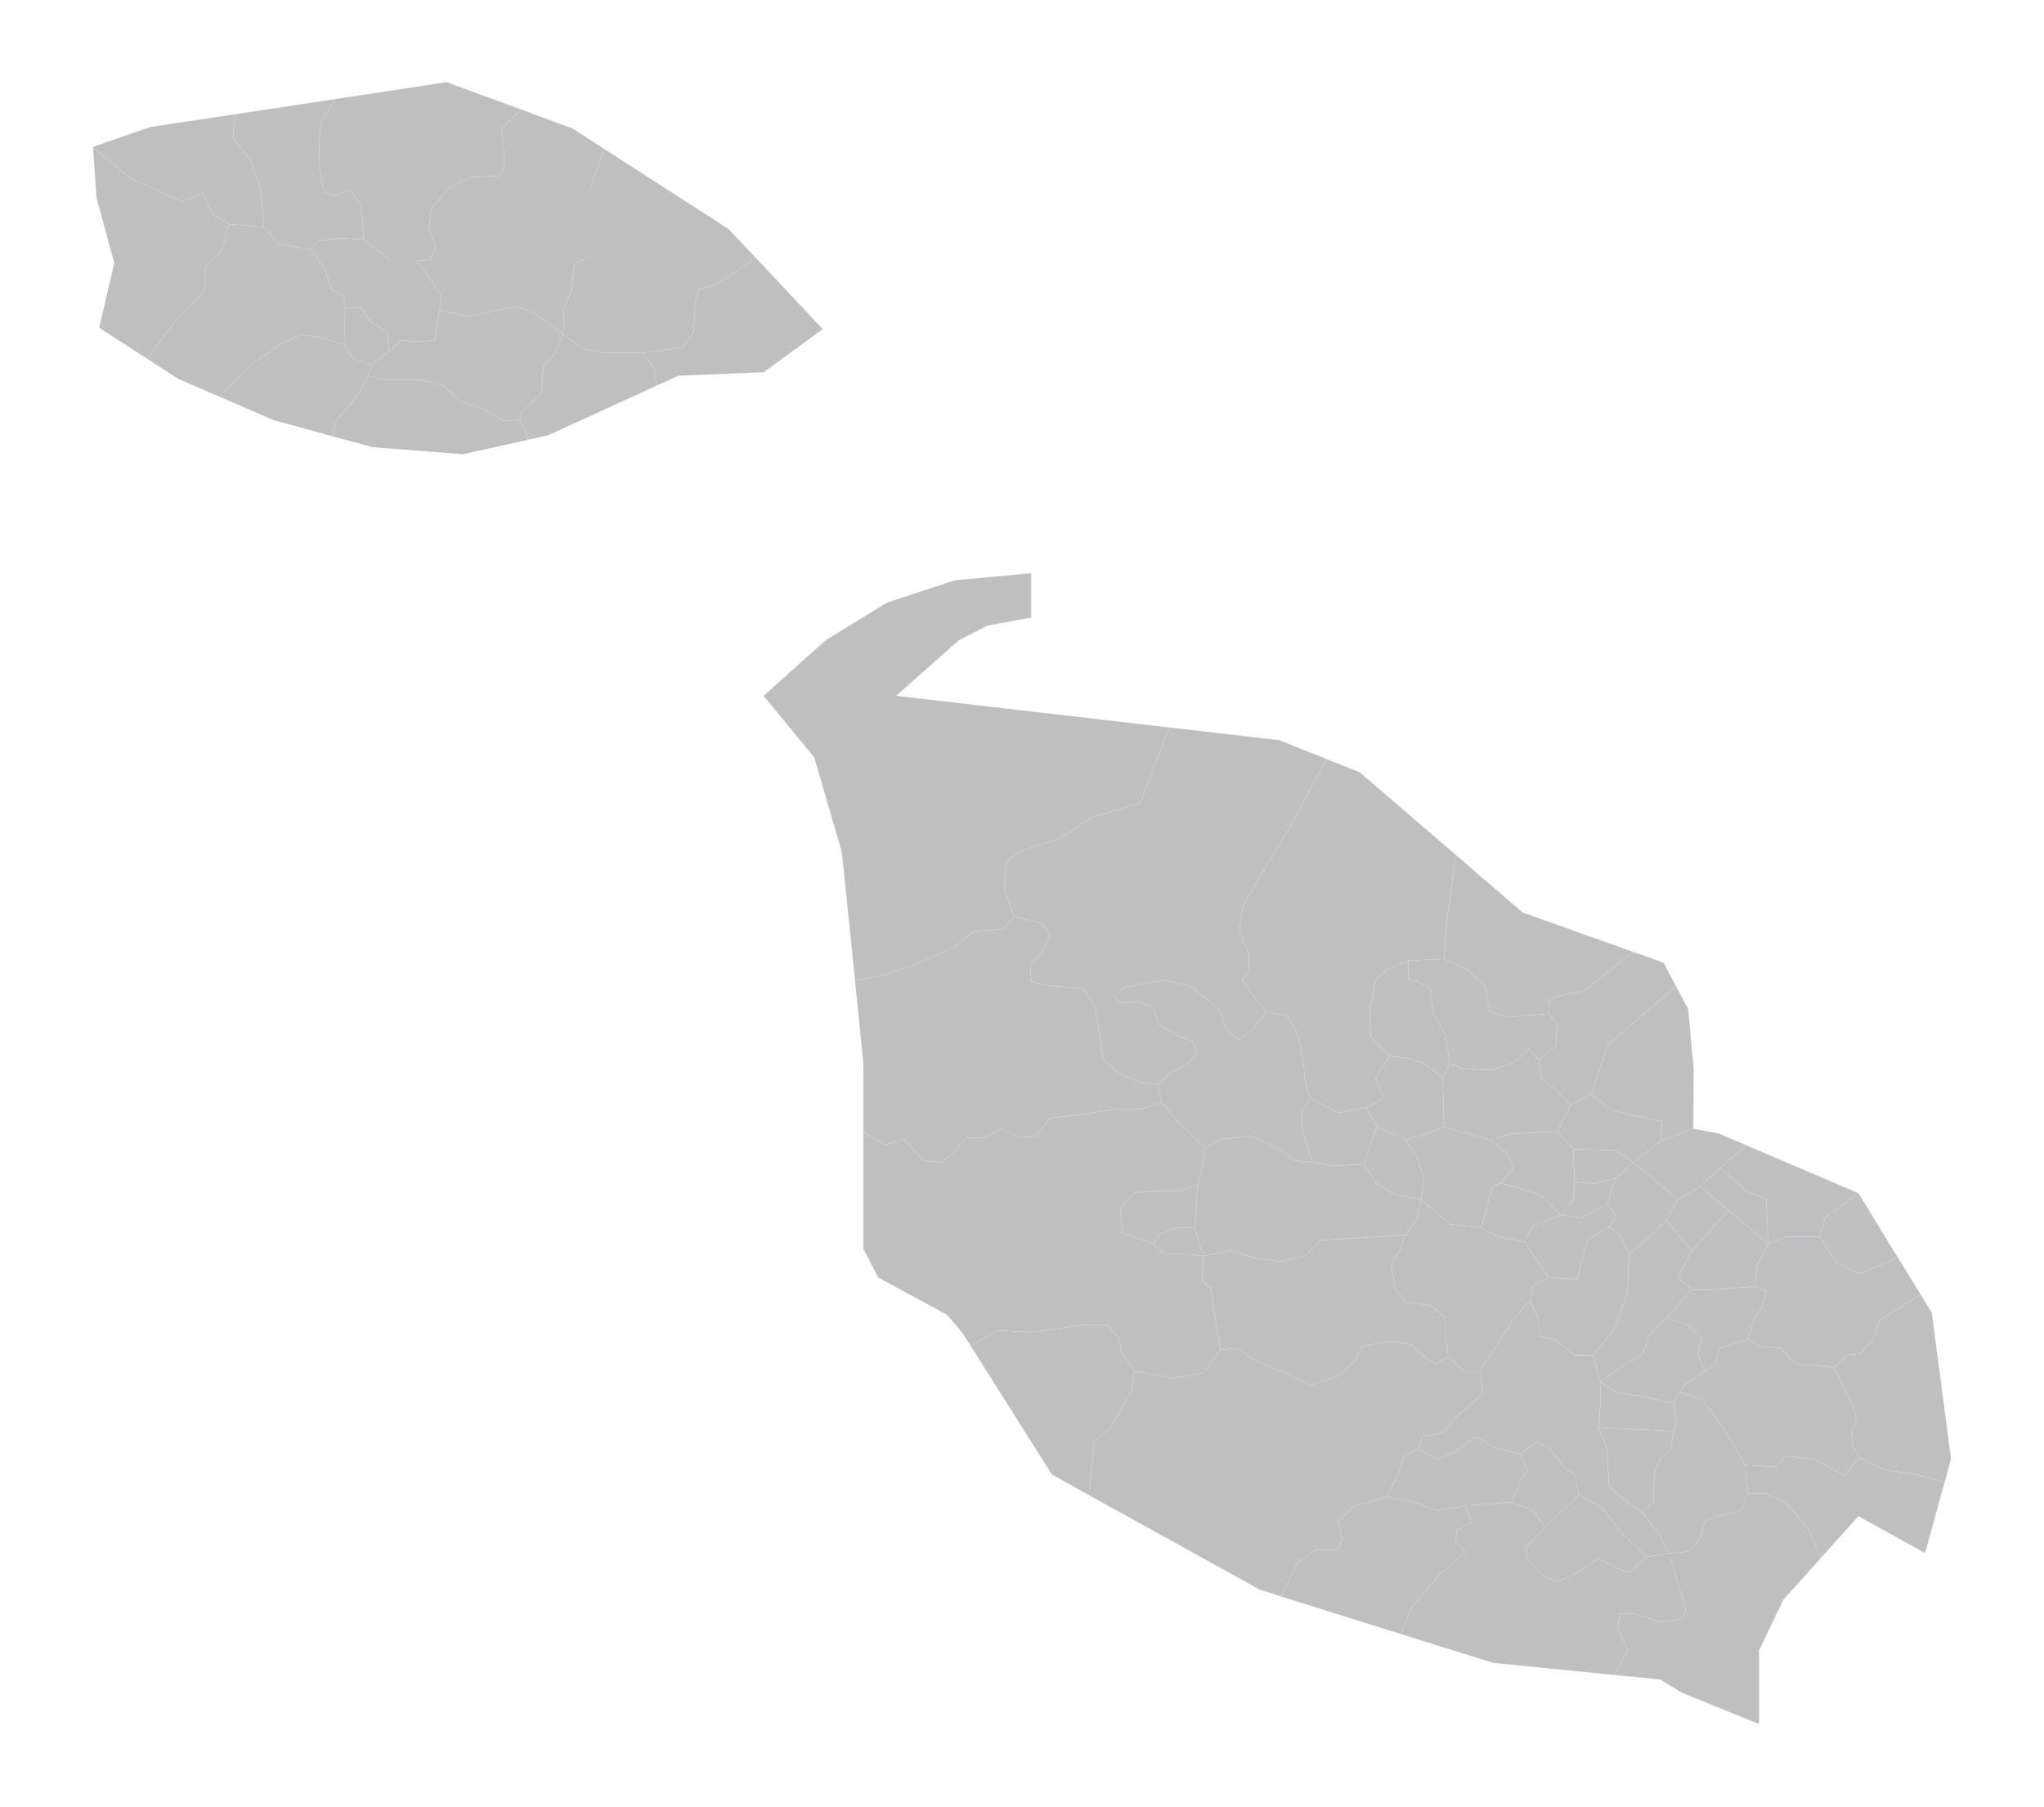
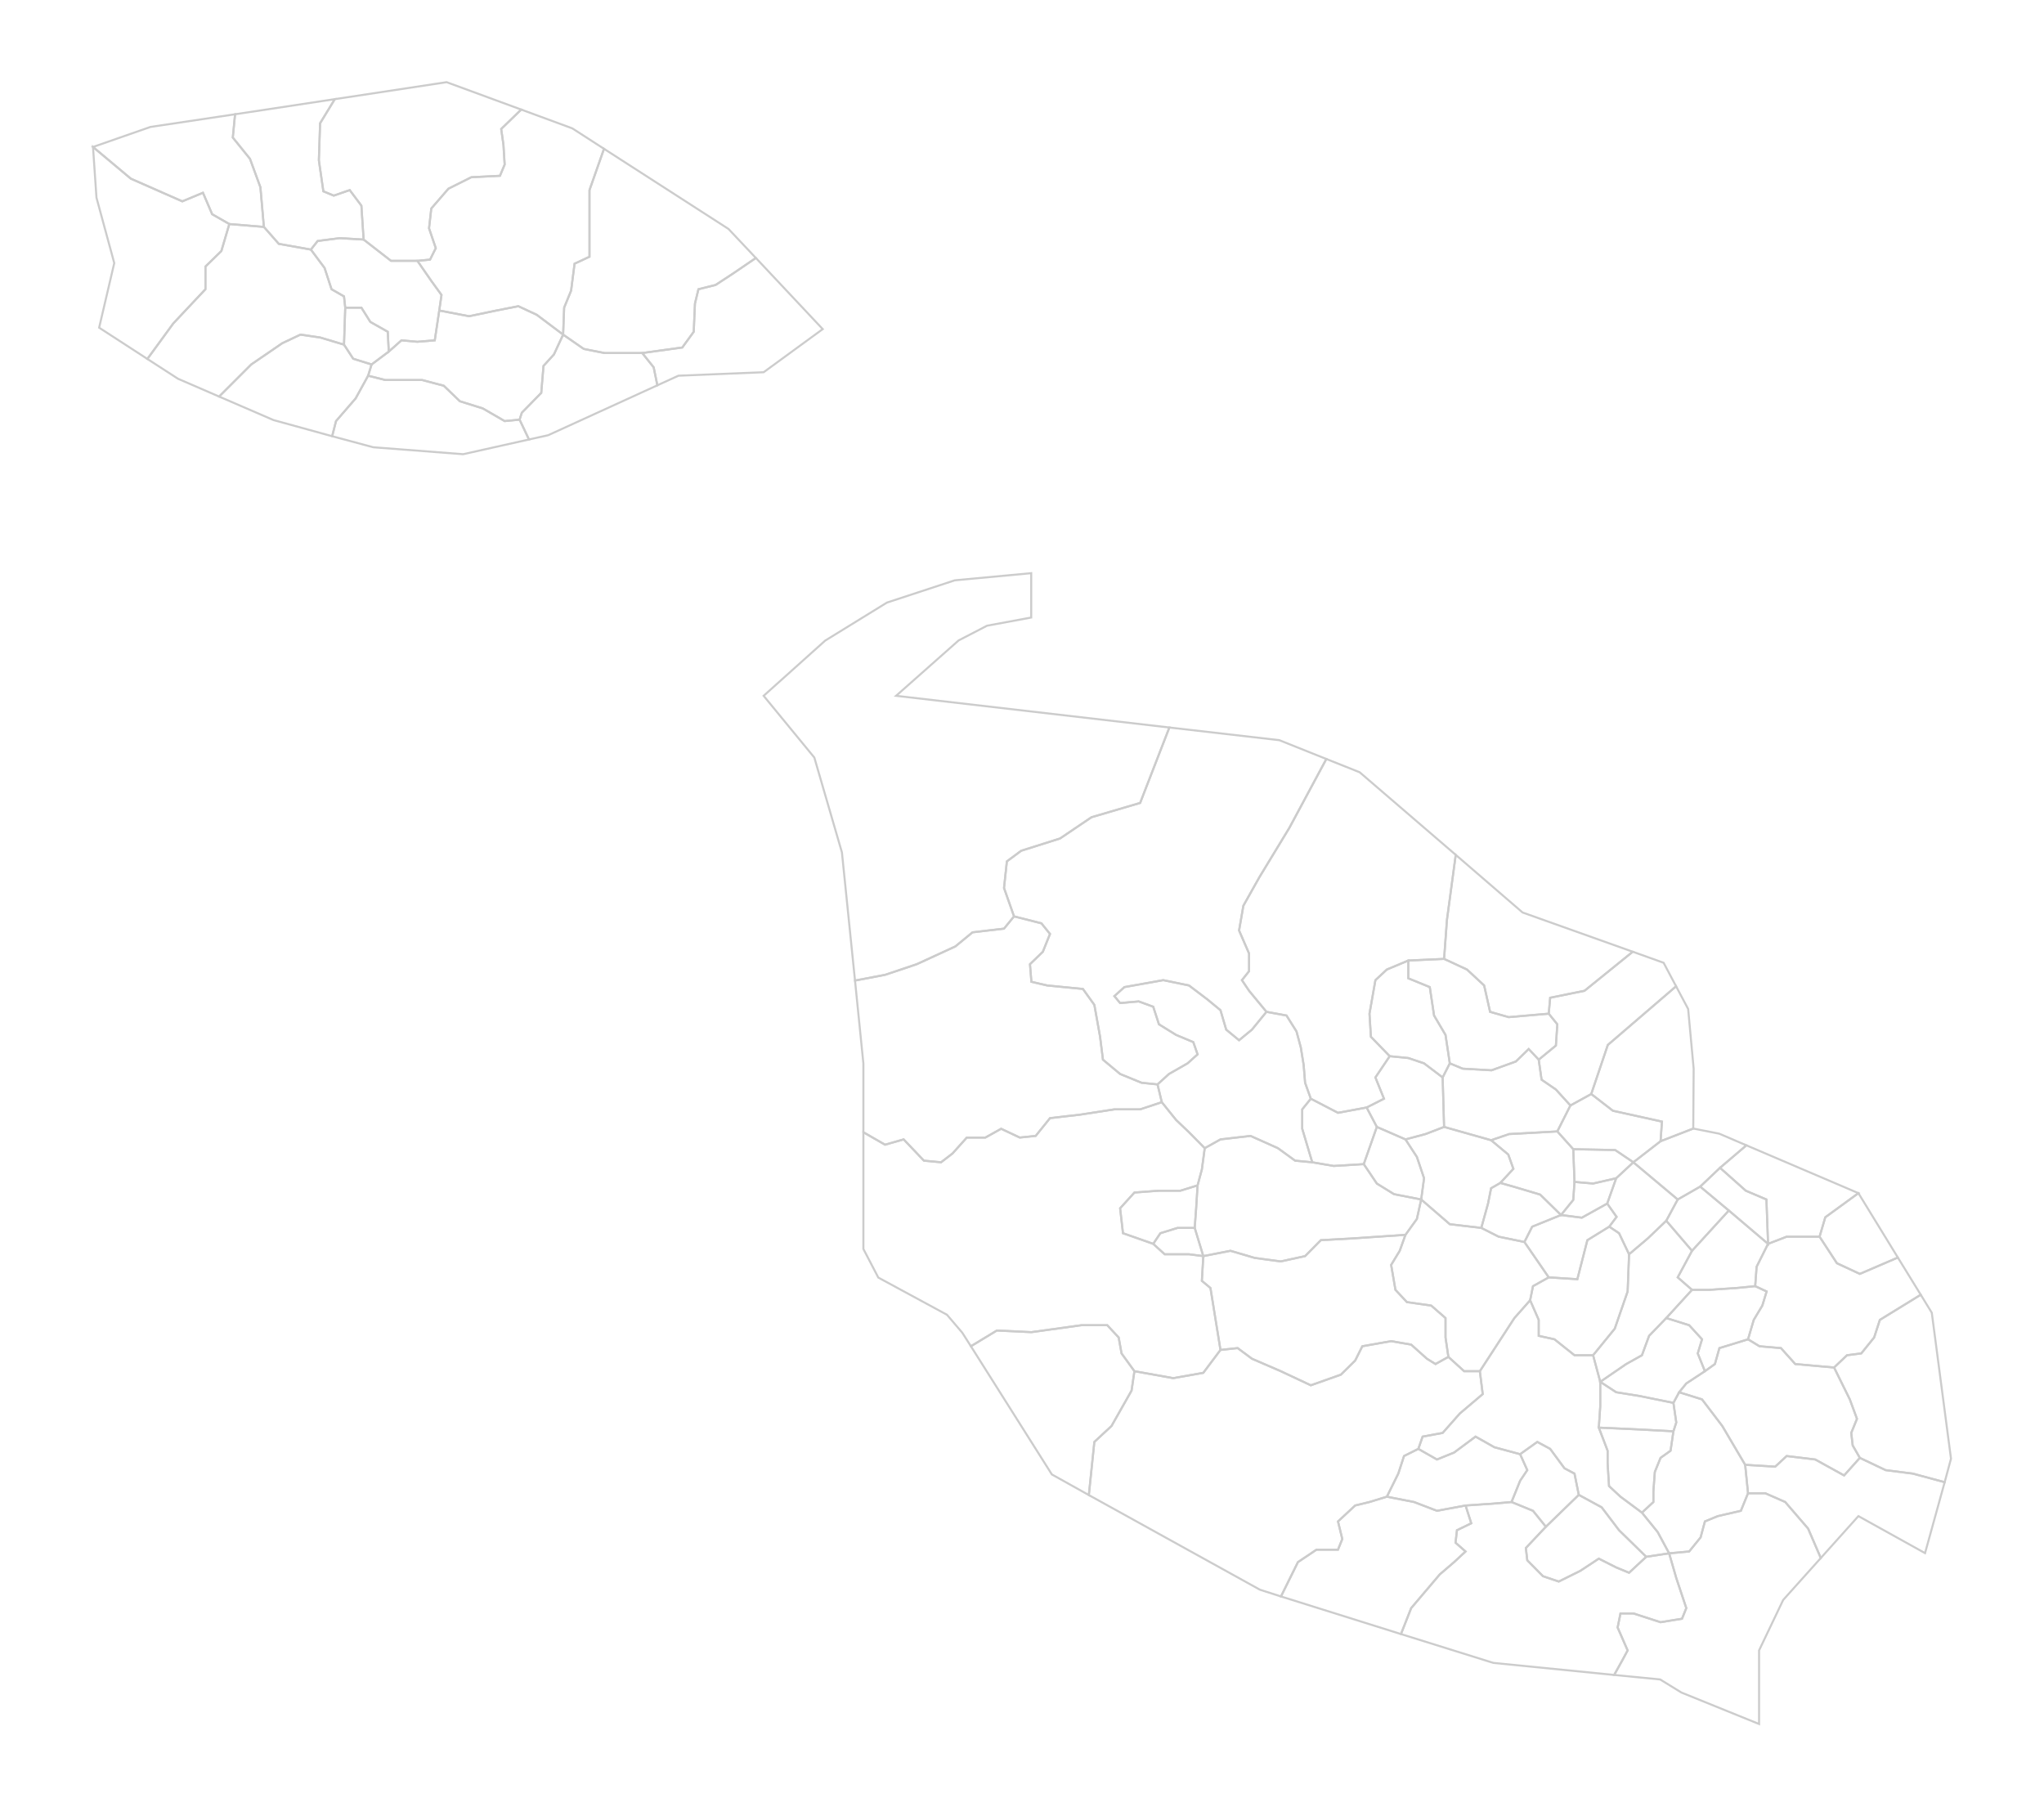
- <svg xmlns="http://www.w3.org/2000/svg" baseprofile="tiny" fill="oklch(0.62 0.22 260)" height="884" stroke="#5B6CFF" stroke-linecap="round" stroke-linejoin="round" stroke-width=".06" opacity="0.25" version="1.2" viewBox="0 0 1000 884" width="1000">
+ <svg xmlns="http://www.w3.org/2000/svg" viewBox="0 0 1000 884" fill="none" stroke="currentColor" stroke-width="1" opacity="0.2">
  <g id="features">
    <path d="M854.4 560.3l54.8 23.4-16.2 11.8-2.8 9.5-16.1 0-9.1 3.5-0.8-21.7-10.1-4.3-12.6-11.2 12.9-11z" id="MT21" name="Kalkara">
  </path>
    <path d="M854.4 560.3l-12.9 11-9.7 9.2-11 6.3-21.7-18.2 13.3-10.3 16-6.2 12.7 2.5 13.3 5.7z" id="MT60" name="Valletta">
  </path>
    <path d="M828.4 552.1l-16 6.2 0.7-9.6-24-5.3-10.6-8.2 8.1-24 33.4-28.7 5.9 11.1 2.7 29.2-0.2 29.3z" id="MT56" name="Sliema">
  </path>
    <path d="M820 482.5l-33.4 28.7-8.1 24-10.2 5.6-7.1-7.8-7-4.8-1.4-9.8 8.4-6.9 0.7-10.4-4.2-5.2 0.7-7.8 16.8-3.4 23.6-19.1 15.1 5.4 6.1 11.5z" id="MT48" name="San Giljan">
  </path>
    <path d="M798.8 465.6l-23.6 19.1-16.8 3.4-0.7 7.8-19.6 1.7-9.1-2.6-2.9-12.9-8.4-7.8-11.2-5.2 1.4-19.1 4.3-31.8 32.7 28.2 53.9 19.2z" id="MT40" name="Pembroke">
  </path>
    <path d="M712.2 418.2l-4.3 31.8-1.4 19.1-17.5 0.8-10.5 4.4-5.6 5.2-2.9 16.4 0.7 11.3 9.2 9.5-7 10.4 4.2 10.4-8.5 4.3-14 2.6-13.3-6.9-2.8-7.8-0.7-8.7-1.4-8.6-2.1-7.8-4.9-7.8-9.8-1.8-8.5-10.3-3.5-5.2 3.5-4.4 0-8.6-4.9-11.3 2.1-12.1 7.8-13.9 14.7-24.2 18.1-33.7 16.3 6.5 47 40.4z" id="MT38" name="Naxxar">
  </path>
    <path d="M648.9 371.3l-18.1 33.7-14.7 24.2-7.8 13.9-2.1 12.1 4.9 11.3 0 8.6-3.5 4.4 3.5 5.2 8.5 10.3-7.1 8.7-6.3 5.2-6.3-5.2-2.8-9.5-6.3-5.2-9.1-6.9-12.6-2.6-19 3.4-4.9 4.4 2.8 3.4 9.1-0.8 7.1 2.6 2.8 8.6 8.4 5.2 8.4 3.5 2.1 6-4.9 4.4-9.1 5.2-5.6 5.1-7.8-0.8-10.5-4.3-8.4-7-1.4-11.2-2.8-15.6-5.6-7.8-17.5-1.7-7.7-1.8-0.7-8.6 6.3-6.1 3.5-8.7-4.2-5.2-13.4-3.4-4.9-13.9 1.4-13 7-5.2 19-6 15.4-10.4 23.8-7 14.3-36.9 53.8 6.2 23 9.2z" id="MT51" name="San Pawl il-Bahar">
  </path>
    <path d="M572.1 355.9l-14.3 36.9-23.8 7-15.4 10.4-19 6-7 5.2-1.4 13 4.9 13.9-4.9 6-15.4 1.8-8.4 6.9-18.9 8.7-15.5 5.2-14.7 2.8-6.4-62.7-13.5-46.4-24.8-30.2 30.1-27 30.2-18.6 33.2-10.9 37.4-3.5 0 21.7-21.6 4-13.9 7.2-30.6 27.1 133.7 15.5z" id="MT30" name="Mellieħa">
  </path>
    <path d="M496.1 448.3l13.4 3.4 4.2 5.2-3.5 8.7-6.3 6.1 0.7 8.6 7.7 1.8 17.5 1.7 5.6 7.8 2.8 15.6 1.4 11.2 8.4 7 10.5 4.3 7.8 0.8 2.1 8.7-10.6 3.5-12.6 0-16.8 2.6-14.7 1.7-7 8.7-7.8 0.8-9.1-4.3-7.7 4.3-9.1 0-7 7.8-5.6 4.3-8.4-0.8-9.9-10.4-9.1 2.6-10.6-6.1 0-33.6-4.1-40.6 14.7-2.8 15.5-5.2 18.9-8.7 8.4-6.9 15.4-1.8 4.9-6z" id="MT31" name="Mġarr">
  </path>
    <path d="M422.4 553.9l10.6 6.1 9.1-2.6 9.9 10.4 8.4 0.8 5.6-4.3 7-7.8 9.1 0 7.7-4.3 9.1 4.3 7.8-0.8 7-8.7 14.7-1.7 16.8-2.6 12.6 0 10.6-3.5 7 8.7 6.3 6 7.7 7.8-1.4 10.4-2.1 7.8-8.4 2.6-10.5 0-12 0.9-7 7.7 1.4 12.2 14.8 5.2 5.6 5.1 11.9 0 7 0.9-0.7 12.1 4.2 3.5 4.9 30.3-8.4 11.2-14.7 2.6-19-3.4-6.3-8.7-1.4-7.8-5.6-6-12.6 0-24.5 3.4-16.9-0.8-12.7 7.7-4.2-6.6-7.5-8.8-33.6-18.2-7.3-14 0-57.1z" id="MT46" name="Rabat">
  </path>
    <path d="M475 658.6l12.7-7.7 16.9 0.8 24.5-3.4 12.6 0 5.6 6 1.4 7.8 6.3 8.7-1.4 9.5-9.8 17.3-8.4 7.8-2.7 26-18.1-10.1-39.6-62.7z" id="MT07" name="Dingli">
  </path>
    <path d="M555 670.8l19 3.4 14.7-2.6 8.4-11.2 8.4-0.9 7 5.2 14.1 6.1 14.7 6.9 14.7-5.2 7-6.9 3.5-7 14.1-2.5 9.8 1.7 7.7 6.9 4.2 2.6 6.3-3.5 7.7 7 7.7 0 1.4 11.2-11.2 9.5-8.4 9.5-9.8 1.8-2.1 6-7 3.5-2.8 8.6-5.6 11.3-8.5 2.6-7 1.7-8.4 7.8 2.1 8.6-2.1 5.2-10.5 0-9.1 6.1-8.3 16.8-10.3-3.3-83.7-46.3 2.7-26 8.4-7.8 9.8-17.3 1.4-9.5z" id="MT55" name="Siġġiewi">
  </path>
    <path d="M626.7 781l8.3-16.8 9.1-6.1 10.5 0 2.1-5.2-2.1-8.6 8.4-7.8 7-1.7 8.5-2.6 13.3 2.6 11.2 4.3 14-2.6 2.8 8.7-7 3.4-0.7 6.1 4.9 4.3-5.6 5.2-7 6-14 16.5-5 12.7-58.7-18.4z" id="MT44" name="Qrendi">
  </path>
    <path d="M685.4 799.4l5-12.7 14-16.5 7-6 5.6-5.2-4.9-4.3 0.7-6.1 7-3.4-2.8-8.7 13.4-0.9 9.1-0.8 10.5 4.3 6.3 7.8-9.8 10.4 0.7 6 7.7 7.8 7.7 2.6 10.5-5.2 9.1-6 8.5 4.3 6.3 2.6 8.4-7.8 11.2-1.7 3.5 12.1 4.9 14.7-2.1 5.2-10.5 1.7-13.3-4.3-6.3 0-1.4 6.9 4.9 11.2-2.8 5.2-3.8 6.8-59.1-5.9-45.2-14.1z" id="MT68" name="Żurrieq">
  </path>
    <path d="M789.7 819.4l3.8-6.8 2.8-5.2-4.9-11.2 1.4-6.9 6.3 0 13.3 4.3 10.5-1.7 2.1-5.2-4.9-14.7-3.5-12.1 9.8-0.9 5.6-6.9 2.1-7.8 6.3-2.6 11.3-2.6 3.5-8.6 8.4 0 9.8 4.3 11.2 13 6.2 14.4-18.4 20.5-11.8 24.7 0 36-38-15.4-10.4-6.4-22.5-2.2z" id="MT05" name="Birżebbuġa">
  </path>
    <path d="M890.8 762.2l-6.2-14.4-11.2-13-9.8-4.3-8.4 0-1.4-13.9 14.7 0.9 5.6-5.2 14 1.7 14.1 7.8 7.7-8.6 12.6 6 13.3 1.7 15.6 4.2-9.6 34.7-32.6-18.1-18.4 20.5z" id="MT28" name="Marsaxlokk">
  </path>
    <path d="M951.4 725.1l-15.6-4.2-13.3-1.7-12.6-6-3.5-6.1-0.7-6.1 2.8-6.9-3.5-9.5-7.7-15.6 6.3-6 7-0.9 6.3-7.8 2.8-8.6 20-12.3 5.4 8.8 9.4 71.4-3.1 11.5z" id="MT27" name="Marsaskala">
  </path>
    <path d="M865 608.5l9.1-3.5 16.1 0 8.5 13 11.2 5.2 18.6-8 11.2 18.2-20 12.3-2.8 8.6-6.3 7.8-7 0.9-6.3 6-19-1.7-7-7.8-10.5-0.9-5.6-3.4 2.8-9.5 4.2-7 2.1-6.9-5.6-2.6 0.7-9.5 5.6-11.2z" id="MT64" name="Żabbar">
  </path>
    <path d="M890.2 605l2.8-9.5 16.2-11.8 19.3 31.5-18.6 8-11.2-5.2-8.5-13z" id="MT63" name="Xgħajra">
  </path>
    <path d="M72.1 175.6l-23.6-15.3 7.4-31.6-8.7-32-1.7-24.8 18.5 15.5 25.2 11.1 10.1-4.2 4.5 10.5 8.4 4.8-3.9 13.2-7.8 7.6 0 11.1-15.7 16.7-12.7 17.4z" id="MT50" name="San Lawrenz">
  </path>
    <path d="M72.1 175.6l12.7-17.4 15.7-16.7 0-11.1 7.8-7.6 3.9-13.2 16.9 1.4 7.3 8.3 15.7 2.8 6.7 9 3.4 10.4 6.1 3.5 0.6 5.5-0.6 18.1-11.7-3.5-9.6-1.4-8.9 4.2-15.2 10.4-15.7 15.7-20.1-8.7-15-9.7z" id="MT22" name="Kerċem">
  </path>
    <path d="M107.2 194l15.7-15.7 15.2-10.4 8.9-4.2 9.6 1.4 11.7 3.5 4.5 6.9 9 2.8-1.7 5.5-6.1 11.1-9.6 11.1-1.9 7.4-28.7-7.9-26.6-11.5z" id="MT36" name="Munxar">
  </path>
    <path d="M162.5 213.4l1.9-7.4 9.6-11.1 6.1-11.1 8.4 2.1 18 0 10.6 2.8 7.9 7.6 11.2 3.5 10.7 6.2 7.3-0.7 4.6 9.7-32.2 7.2-44-3.4-20.1-5.4z" id="MT52" name="Sannat">
  </path>
    <path d="M258.8 215l-4.6-9.7 1.1-3.4 9.5-9.7 1.1-13.2 5.1-5.6 4.5-9.7 10.1 7 10.1 2 18.5 0 5.6 7 1.8 8.8-53.4 24.4-9.4 2.1z" id="MT13" name="Għajnsielem">
  </path>
    <path d="M321.6 188.5l-1.8-8.8-5.6-7 19.6-2.7 5.6-7.7 0.6-13.8 1.7-7 8.4-2.1 8.4-5.5 11.3-7.7 32.7 34.8-28.9 21.1-41.7 1.7-10.3 4.7z" id="MT42" name="Qala">
  </path>
    <path d="M314.2 172.7l-18.5 0-10.1-2-10.1-7 0.5-13.2 3.4-8.3 1.7-13.2 7.3-3.4 0-32.6 7.1-20.2 60.9 39.2 13.4 14.2-11.3 7.7-8.4 5.5-8.4 2.1-1.7 7-0.6 13.8-5.6 7.7-19.6 2.7z" id="MT37" name="Nadur">
  </path>
    <path d="M295.5 72.8l-7.1 20.2 0 32.6-7.3 3.4-1.7 13.2-3.4 8.3-0.5 13.2-12.9-9.7-9-4.2-10.7 2.1-13.4 2.8-14.6-2.8 1.1-7.6-5-6.9-6.8-9.8 6.2-0.6 2.8-5.6-3.3-9.7 1.1-9.7 8.4-9.7 11.2-5.6 14-0.7 2.3-5.5-0.6-9.7-1.1-7.7 9.8-9.5 25 9.2 15.5 10z" id="MT61" name="Xagħra">
  </path>
    <path d="M255 53.6l-9.8 9.5 1.1 7.7 0.6 9.7-2.3 5.5-14 0.7-11.2 5.6-8.4 9.7-1.1 9.7 3.3 9.7-2.8 5.6-6.2 0.6-12.9 0-13.4-10.4-1.1-16.6-5.7-7.6-7.8 2.7-5.1-2.1-2.2-15.2 0.6-18.1 7.2-11.8 54.7-8.3 36.5 13.4z" id="MT65" name="Żebbuġ">
  </path>
    <path d="M152.1 122.1l-15.7-2.8-7.3-8.3-1.7-19.4-5.1-13.9-8.4-10.4 1.1-11.4 48.8-7.4-7.2 11.8-0.6 18.1 2.2 15.2 5.1 2.1 7.8-2.7 5.7 7.6 1.1 16.6-11.8-0.7-10.7 1.4-3.3 4.2z" id="MT16" name="Għasri">
  </path>
    <path d="M112.2 109.6l-8.4-4.8-4.5-10.5-10.1 4.2-25.2-11.1-18.5-15.5 28.1-9.8 41.4-6.2-1.1 11.4 8.4 10.4 5.1 13.9 1.7 19.4-16.9-1.4z" id="MT14" name="Għarb">
  </path>
    <path d="M168.9 150.5l-0.6-5.5-6.1-3.5-3.4-10.4-6.7-9 3.3-4.2 10.7-1.4 11.8 0.7 13.4 10.4 12.9 0 6.8 9.8 5 6.9-1.1 7.6-2.2 14.6-8.5 0.7-7.8-0.7-6.2 5.5-0.5-9.7-8.5-4.8-4.4-7-7.9 0z" id="MT45" name="Victoria">
  </path>
    <path d="M168.3 168.6l0.6-18.1 7.9 0 4.4 7 8.5 4.8 0.5 9.7-8.4 6.3-9-2.8-4.5-6.9z" id="MT10" name="Fontana, Gozo">
  </path>
    <path d="M180.1 183.8l1.7-5.5 8.4-6.3 6.2-5.5 7.8 0.7 8.5-0.7 2.2-14.6 14.6 2.8 13.4-2.8 10.7-2.1 9 4.2 12.9 9.7-4.5 9.7-5.1 5.6-1.1 13.2-9.5 9.7-1.1 3.4-7.3 0.7-10.7-6.2-11.2-3.5-7.9-7.6-10.6-2.8-18 0-8.4-2.1z" id="MT62" name="Xewkija">
  </path>
    <path d="M619.6 495l9.8 1.8 4.9 7.8 2.1 7.8 1.4 8.6 0.7 8.7 2.8 7.8-4.2 5.2 0 9.5 4.9 16.4-8.4-0.8-8.4-6.1-13.4-6-14.7 1.7-7.7 4.3-7.7-7.8-6.3-6-7-8.7-2.1-8.7 5.6-5.1 9.1-5.2 4.9-4.4-2.1-6-8.4-3.5-8.4-5.2-2.8-8.6-7.1-2.6-9.1 0.8-2.8-3.4 4.9-4.4 19-3.4 12.6 2.6 9.1 6.9 6.3 5.2 2.8 9.5 6.3 5.2 6.3-5.2 7.1-8.7z" id="MT32" name="Mosta">
  </path>
    <path d="M641.3 537.5l13.3 6.9 14-2.6 5 9.5-6.4 18.2-14.7 0.9-10.5-1.8-4.9-16.4 0-9.5 4.2-5.2z" id="MT24" name="Lija">
  </path>
    <path d="M585.9 579.9l2.1-7.8 1.4-10.4 7.7-4.3 14.7-1.7 13.4 6 8.4 6.1 8.4 0.8 10.5 1.8 14.7-0.9 6.4 9.5 8.4 5.2 13.3 2.6-2.1 9.5-5.6 7.8-26.7 1.8-14.7 0.8-7.7 7.8-11.9 2.6-12.7-1.7-11.9-3.5-13.3 2.6-4.2-13.8 0.7-9.6 0.7-11.2z" id="MT01" name="Attard">
  </path>
    <path d="M564.2 608.5l-14.8-5.2-1.4-12.2 7-7.7 12-0.9 10.5 0 8.4-2.6-0.7 11.2-0.7 9.6-8.4 0-8.4 2.6-3.5 5.2z" id="MT35" name="Mtarfa">
  </path>
    <path d="M588.7 614.5l-7-0.9-11.9 0-5.6-5.1 3.5-5.2 8.4-2.6 8.4 0 4.2 13.8z" id="MT29" name="Mdina">
  </path>
    <path d="M597.1 660.4l-4.9-30.3-4.2-3.5 0.7-12.1 13.3-2.6 11.9 3.5 12.7 1.7 11.9-2.6 7.7-7.8 14.7-0.8 26.7-1.8-2.8 7.8-4.2 6.9 2.1 12.2 5.6 6 11.9 1.7 7 6.1 0 9.5 1.4 9.5-6.3 3.5-4.2-2.6-7.7-6.9-9.8-1.7-14.1 2.5-3.5 7-7 6.9-14.7 5.2-14.7-6.9-14.1-6.1-7-5.2-8.4 0.9z" id="MT66" name="Żebbuġ">
  </path>
    <path d="M724 670.8l-7.7 0-7.7-7-1.4-9.5 0-9.5-7-6.1-11.9-1.7-5.6-6-2.1-12.2 4.2-6.9 2.8-7.8 5.6-7.8 2.1-9.5 14 12.1 15.4 1.8 8.5 4.3 12.6 2.6 11.9 17.3-7.7 4.3-1.4 6.9-7.7 8.7-16.9 26z" id="MT43" name="Qormi">
  </path>
    <path d="M757.7 495.9l4.2 5.2-0.7 10.4-8.4 6.9-4.9-5.2-6.3 6.1-11.9 4.3-14.1-0.8-6.3-2.6-2.1-13.9-5.6-9.5-2.1-13.9-10.5-4.3 0-8.7 17.5-0.8 11.2 5.2 8.4 7.8 2.9 12.9 9.1 2.6 19.6-1.7z" id="MT57" name="Swieqi">
  </path>
    <path d="M679.9 516.7l-9.2-9.5-0.7-11.3 2.9-16.4 5.6-5.2 10.5-4.4 0 8.7 10.5 4.3 2.1 13.9 5.6 9.5 2.1 13.9-3.5 6.9-9.1-6.9-7.7-2.6-9.1-0.9z" id="MT15" name="Għargħur">
  </path>
    <path d="M752.8 518.4l1.4 9.8 7 4.8 7.1 7.8-6.4 12.7-23.6 1.3-8.8 3-23-6.5-0.7-24.2 3.5-6.9 6.3 2.6 14.1 0.8 11.9-4.3 6.3-6.1 4.9 5.2z" id="MT49" name="San Ġwann">
  </path>
    <path d="M668.6 541.8l8.5-4.3-4.2-10.4 7-10.4 9.1 0.9 7.7 2.6 9.1 6.9 0.7 24.2-9.1 3.5-9.8 2.6-14-6.1-5-9.5z" id="MT19" name="Iklin">
  </path>
    <path d="M724.7 600.7l-15.4-1.8-14-12.1 1.4-10.4-3.5-10.4-5.6-8.6 9.8-2.6 9.1-3.5 23 6.5 8.4 7 2.5 7-6.4 6.9-4.5 2.6-1.5 7.5-3.3 11.9z" id="MT04" name="Birkirkara">
  </path>
    <path d="M667.2 569.5l6.4-18.2 14 6.1 5.6 8.6 3.5 10.4-1.4 10.4-13.3-2.6-8.4-5.2-6.4-9.5z" id="MT02" name="Balzan">
  </path>
    <path d="M745.8 607.6l-12.6-2.6-8.5-4.3 3.3-11.9 1.5-7.5 4.5-2.6 6.4 1.8 13.1 3.9 10.2 10-14.1 5.7-3.8 7.5z" id="MT54" name="Santa Venera">
  </path>
    <path d="M757.7 624.9l-11.9-17.3 3.8-7.5 14.1-5.7 10.2 1.3 12.4-6.9 4.6 6.5-3.6 4.8-10.7 6.6-4.9 19.1-14-0.9z" id="MT18" name="Ħamrun">
  </path>
    <path d="M748.6 636.1l1.4-6.9 7.7-4.3 14 0.9 4.9-19.1 10.7-6.6 4.8 3.2 4.9 10.3-0.7 18.2-6.3 18.2-10.6 13-9.1 0-9.8-7.8-7.7-1.7 0-7.8-4.2-9.6z" id="MT26" name="Marsa">
  </path>
    <path d="M693.9 708.8l2.1-6 9.8-1.8 8.4-9.5 11.2-9.5-1.4-11.2 16.9-26 7.7-8.7 4.2 9.6 0 7.8 7.7 1.7 9.8 7.8 9.1 0 3.5 13 0 12.1-0.7 10.3 4.3 11.3 0 6.1 0.7 11.2 5.6 5.2 10.5 7.8 7.7 9.5 5.6 10.4-11.2 1.7-13.3-13-8.5-11.2-11.2-6.1-2.1-10.4-4.9-2.6-7-9.5-6.3-3.4-8.4 6-12.6-3.4-9.2-5.2-10.5 7.8-8.4 3.4-9.1-5.2z" id="MT25" name="Luqa">
  </path>
    <path d="M678.5 732.2l5.6-11.3 2.8-8.6 7-3.5 9.1 5.2 8.4-3.4 10.5-7.8 9.2 5.2 12.6 3.4 3.5 7.8-3.5 5.2-4.2 10.4-9.1 0.8-13.4 0.9-14 2.6-11.2-4.3-13.3-2.6z" id="MT33" name="Mqabba">
  </path>
    <path d="M756.3 746.9l-6.3-7.8-10.5-4.3 4.2-10.4 3.5-5.2-3.5-7.8 8.4-6 6.3 3.4 7 9.5 4.9 2.6 2.1 10.4-16.1 15.6z" id="MT23" name="Kirkop">
  </path>
    <path d="M805.4 761.6l-8.4 7.8-6.3-2.6-8.5-4.3-9.1 6-10.5 5.2-7.7-2.6-7.7-7.8-0.7-6 9.8-10.4 16.1-15.6 11.2 6.1 8.5 11.2 13.3 13z" id="MT47" name="Safi">
  </path>
    <path d="M855.2 730.5l-3.5 8.6-11.3 2.6-6.3 2.6-2.1 7.8-5.6 6.9-9.8 0.9-5.6-10.4-7.7-9.5 5.6-5.2 0-5.2 0.7-9.5 2.8-6.9 4.9-3.5 1.4-9.5 1.4-4.3-1.4-9.6 2.8-5.2 11.2 3.5 9.9 13 11.2 19 1.4 13.9z" id="MT17" name="Għaxaq">
  </path>
    <path d="M909.9 713.2l-7.7 8.6-14.1-7.8-14-1.7-5.6 5.2-14.7-0.9-11.2-19-9.9-13-11.2-3.5 3.5-4.3 9.1-6 4.9-3.5 2.2-7.8 5.6-1.7 8.4-2.6 5.6 3.4 10.5 0.9 7 7.8 19 1.7 7.7 15.6 3.5 9.5-2.8 6.9 0.7 6.1 3.5 6.1z" id="MT67" name="Żejtun">
  </path>
    <path d="M858.7 629.2l5.6 2.6-2.1 6.9-4.2 7-2.8 9.5-8.4 2.6-5.6 1.7-2.2 7.8-4.9 3.5-3.5-8.7 2.1-6.9-6.3-6.9-11.2-3.5 12.6-13.8 8.4 0 13.4-0.9 9.1-0.9z" id="MT08" name="Fgura">
  </path>
    <path d="M821.5 681.1l-2.8 5.2-16.8-3.4-11.2-1.8-7.8-5.1 12.7-8.7 7.7-4.3 3.5-9.5 8.4-8.7 11.2 3.5 6.3 6.9-2.1 6.9 3.5 8.7-9.1 6-3.5 4.3z" id="MT59" name="Tarxien">
  </path>
    <path d="M782.2 698.4l0.7-10.3 0-12.1 7.8 5.1 11.2 1.8 16.8 3.4 1.4 9.6-1.4 4.3-16.8-0.9-19.7-0.9z" id="MT53" name="Santa Luċija">
  </path>
    <path d="M803.3 740l-10.5-7.8-5.6-5.2-0.7-11.2 0-6.1-4.3-11.3 19.7 0.9 16.8 0.9-1.4 9.5-4.9 3.5-2.8 6.9-0.7 9.5 0 5.2-5.6 5.2z" id="MT11" name="Gudja">
  </path>
    <path d="M779.4 663l10.6-13 6.3-18.2 0.7-18.2 9.1-7.7 9.1-8.7 12.6 14.7-7 13 7 6.1-12.6 13.8-8.4 8.7-3.5 9.5-7.7 4.3-12.7 8.7-3.5-13z" id="MT39" name="Paola">
  </path>
    <path d="M812.4 558.3l-13.3 10.3-8.9-6-20.5-0.4-7.8-8.7 6.4-12.7 10.2-5.6 10.6 8.2 24 5.3-0.7 9.6z" id="MT12" name="Gżira">
  </path>
    <path d="M799.1 568.6l21.7 18.2-5.6 10.4-9.1 8.7-9.1 7.7-4.9-10.3-4.8-3.2 3.6-4.8-4.6-6.5 4.4-12.4 8.4-7.8z" id="MT09" name="Floriana">
  </path>
    <path d="M769.7 562.2l20.5 0.4 8.9 6-8.4 7.8-11.3 2.6-9.1-0.8-0.6-16z" id="MT58" name="Ta' Xbiex">
  </path>
    <path d="M820.8 586.8l11-6.3 14 11.7-18 19.7-12.6-14.7 5.6-10.4z" id="MT20" name="Isla">
  </path>
    <path d="M865 608.5l-5.6 11.2-0.7 9.5-9.1 0.9-13.4 0.9-8.4 0-7-6.1 7-13 18-19.7 19.2 16.3z" id="MT06" name="Cospicua">
  </path>
    <path d="M786.3 588.8l-12.4 6.9-10.2-1.3 6-7.4 0.6-8.8 9.1 0.8 11.3-2.6-4.4 12.4z" id="MT41" name="Pietà">
  </path>
    <path d="M729.5 557.8l8.8-3 23.6-1.3 7.8 8.7 0.6 16-0.6 8.8-6 7.4-10.2-10-13.1-3.9-6.4-1.8 6.4-6.9-2.5-7-8.4-7z" id="MT34" name="Msida">
  </path>
    <path d="M841.5 571.3l12.6 11.2 10.1 4.3 0.8 21.7-19.2-16.3-14-11.7 9.7-9.2z" id="MT03" name="Birgu">
  </path>
  </g>
  <g id="points">
    <circle class="35.8149335661843|14.20278160702557" cx="90.9" cy="803.3" id="0">
  </circle>
    <circle class="35.92468291380539|14.39455406910404" cx="545.5" cy="482.3" id="1">
  </circle>
    <circle class="36.061869598331754|14.547972038766815" cx="909.1" cy="80.4" id="2">
  </circle>
  </g>
  <g id="label_points">
    <circle class="Kalkara" cx="877.6" cy="587.6" id="MT21">
  </circle>
    <circle class="Valletta" cx="825.8" cy="568.5" id="MT60">
  </circle>
    <circle class="Sliema" cx="808.9" cy="523.4" id="MT56">
  </circle>
    <circle class="San Giljan" cx="779.8" cy="498.7" id="MT48">
  </circle>
    <circle class="Pembroke" cx="743.7" cy="471.2" id="MT40">
  </circle>
    <circle class="Naxxar" cx="656.6" cy="438.4" id="MT38">
  </circle>
    <circle class="San Pawl il-Bahar" cx="568.5" cy="435.7" id="MT51">
  </circle>
    <circle class="Mellieħa" cx="452" cy="394.9" id="MT30">
  </circle>
    <circle class="Mġarr" cx="475.2" cy="510.8" id="MT31">
  </circle>
    <circle class="Rabat" cx="504.9" cy="603.8" id="MT46">
  </circle>
    <circle class="Dingli" cx="519.6" cy="680.1" id="MT07">
  </circle>
    <circle class="Siġġiewi" cx="613.7" cy="720.7" id="MT55">
  </circle>
    <circle class="Qrendi" cx="676" cy="764.7" id="MT44">
  </circle>
    <circle class="Żurrieq" cx="729.5" cy="782.3" id="MT68">
  </circle>
    <circle class="Birżebbuġa" cx="847.7" cy="777.8" id="MT05">
  </circle>
    <circle class="Marsaxlokk" cx="894.2" cy="735.2" id="MT28">
  </circle>
    <circle class="Marsaskala" cx="928.9" cy="684.1" id="MT27">
  </circle>
    <circle class="Żabbar" cx="886.9" cy="639.5" id="MT64">
  </circle>
    <circle class="Xgħajra" cx="907.7" cy="605.6" id="MT63">
  </circle>
    <circle class="San Lawrenz" cx="77.8" cy="123.1" id="MT50">
  </circle>
    <circle class="Kerċem" cx="122.9" cy="147.1" id="MT22">
  </circle>
    <circle class="Munxar" cx="148.3" cy="186.7" id="MT36">
  </circle>
    <circle class="Sannat" cx="205.5" cy="203.2" id="MT52">
  </circle>
    <circle class="Għajnsielem" cx="283.5" cy="187.6" id="MT13">
  </circle>
    <circle class="Qala" cx="364.3" cy="158.7" id="MT42">
  </circle>
    <circle class="Nadur" cx="315.9" cy="129.2" id="MT37">
  </circle>
    <circle class="Xagħra" cx="253.9" cy="115.2" id="MT61">
  </circle>
    <circle class="Żebbuġ" cx="196.1" cy="75.1" id="MT65">
  </circle>
    <circle class="Għasri" cx="142" cy="86" id="MT16">
  </circle>
    <circle class="Għarb" cx="91.7" cy="78.4" id="MT14">
  </circle>
    <circle class="Victoria" cx="192.9" cy="145" id="MT45">
  </circle>
    <circle class="Fontana, Gozo" cx="178" cy="166.3" id="MT10">
  </circle>
    <circle class="Xewkija" cx="235.4" cy="176.5" id="MT62">
  </circle>
    <circle class="Mosta" cx="606.1" cy="532.6" id="MT32">
  </circle>
    <circle class="Lija" cx="654.6" cy="557.3" id="MT24">
  </circle>
    <circle class="Attard" cx="630.5" cy="590.9" id="MT01">
  </circle>
    <circle class="Mtarfa" cx="567.2" cy="593.2" id="MT35">
  </circle>
    <circle class="Mdina" cx="576.9" cy="607.2" id="MT29">
  </circle>
    <circle class="Żebbuġ" cx="644" cy="642.9" id="MT66">
  </circle>
    <circle class="Qormi" cx="721" cy="626.9" id="MT43">
  </circle>
    <circle class="Swieqi" cx="718.1" cy="500.8" id="MT57">
  </circle>
    <circle class="Għargħur" cx="686.2" cy="498.3" id="MT15">
  </circle>
    <circle class="San Ġwann" cx="734.8" cy="538.9" id="MT49">
  </circle>
    <circle class="Iklin" cx="691.4" cy="537.4" id="MT19">
  </circle>
    <circle class="Birkirkara" cx="713.5" cy="574.5" id="MT04">
  </circle>
    <circle class="Balzan" cx="682" cy="569.6" id="MT02">
  </circle>
    <circle class="Santa Venera" cx="739.9" cy="593.4" id="MT54">
  </circle>
    <circle class="Ħamrun" cx="763" cy="610" id="MT18">
  </circle>
    <circle class="Marsa" cx="777.7" cy="641.3" id="MT26">
  </circle>
    <circle class="Luqa" cx="755.5" cy="680.7" id="MT25">
  </circle>
    <circle class="Mqabba" cx="714.2" cy="722.8" id="MT33">
  </circle>
    <circle class="Kirkop" cx="756.2" cy="727.2" id="MT23">
  </circle>
    <circle class="Safi" cx="773.9" cy="750.1" id="MT47">
  </circle>
    <circle class="Għaxaq" cx="831.3" cy="723" id="MT17">
  </circle>
    <circle class="Żejtun" cx="864.7" cy="688.1" id="MT67">
  </circle>
    <circle class="Fgura" cx="841.2" cy="645.1" id="MT08">
  </circle>
    <circle class="Tarxien" cx="814.6" cy="668.3" id="MT59">
  </circle>
    <circle class="Santa Luċija" cx="799.8" cy="690.9" id="MT53">
  </circle>
    <circle class="Gudja" cx="798.4" cy="715.2" id="MT11">
  </circle>
    <circle class="Paola" cx="807.7" cy="633.9" id="MT39">
  </circle>
    <circle class="Gżira" cx="780.2" cy="550.9" id="MT12">
  </circle>
    <circle class="Floriana" cx="802" cy="589.3" id="MT09">
  </circle>
    <circle class="Ta' Xbiex" cx="782.1" cy="570.4" id="MT58">
  </circle>
    <circle class="Isla" cx="828.6" cy="595" id="MT20">
  </circle>
    <circle class="Cospicua" cx="845.6" cy="614.5" id="MT06">
  </circle>
    <circle class="Pietà" cx="776.6" cy="586.5" id="MT41">
  </circle>
    <circle class="Msida" cx="754" cy="569.4" id="MT34">
  </circle>
    <circle class="Birgu" cx="850.9" cy="588.1" id="MT03">
  </circle>
  </g>
</svg>
